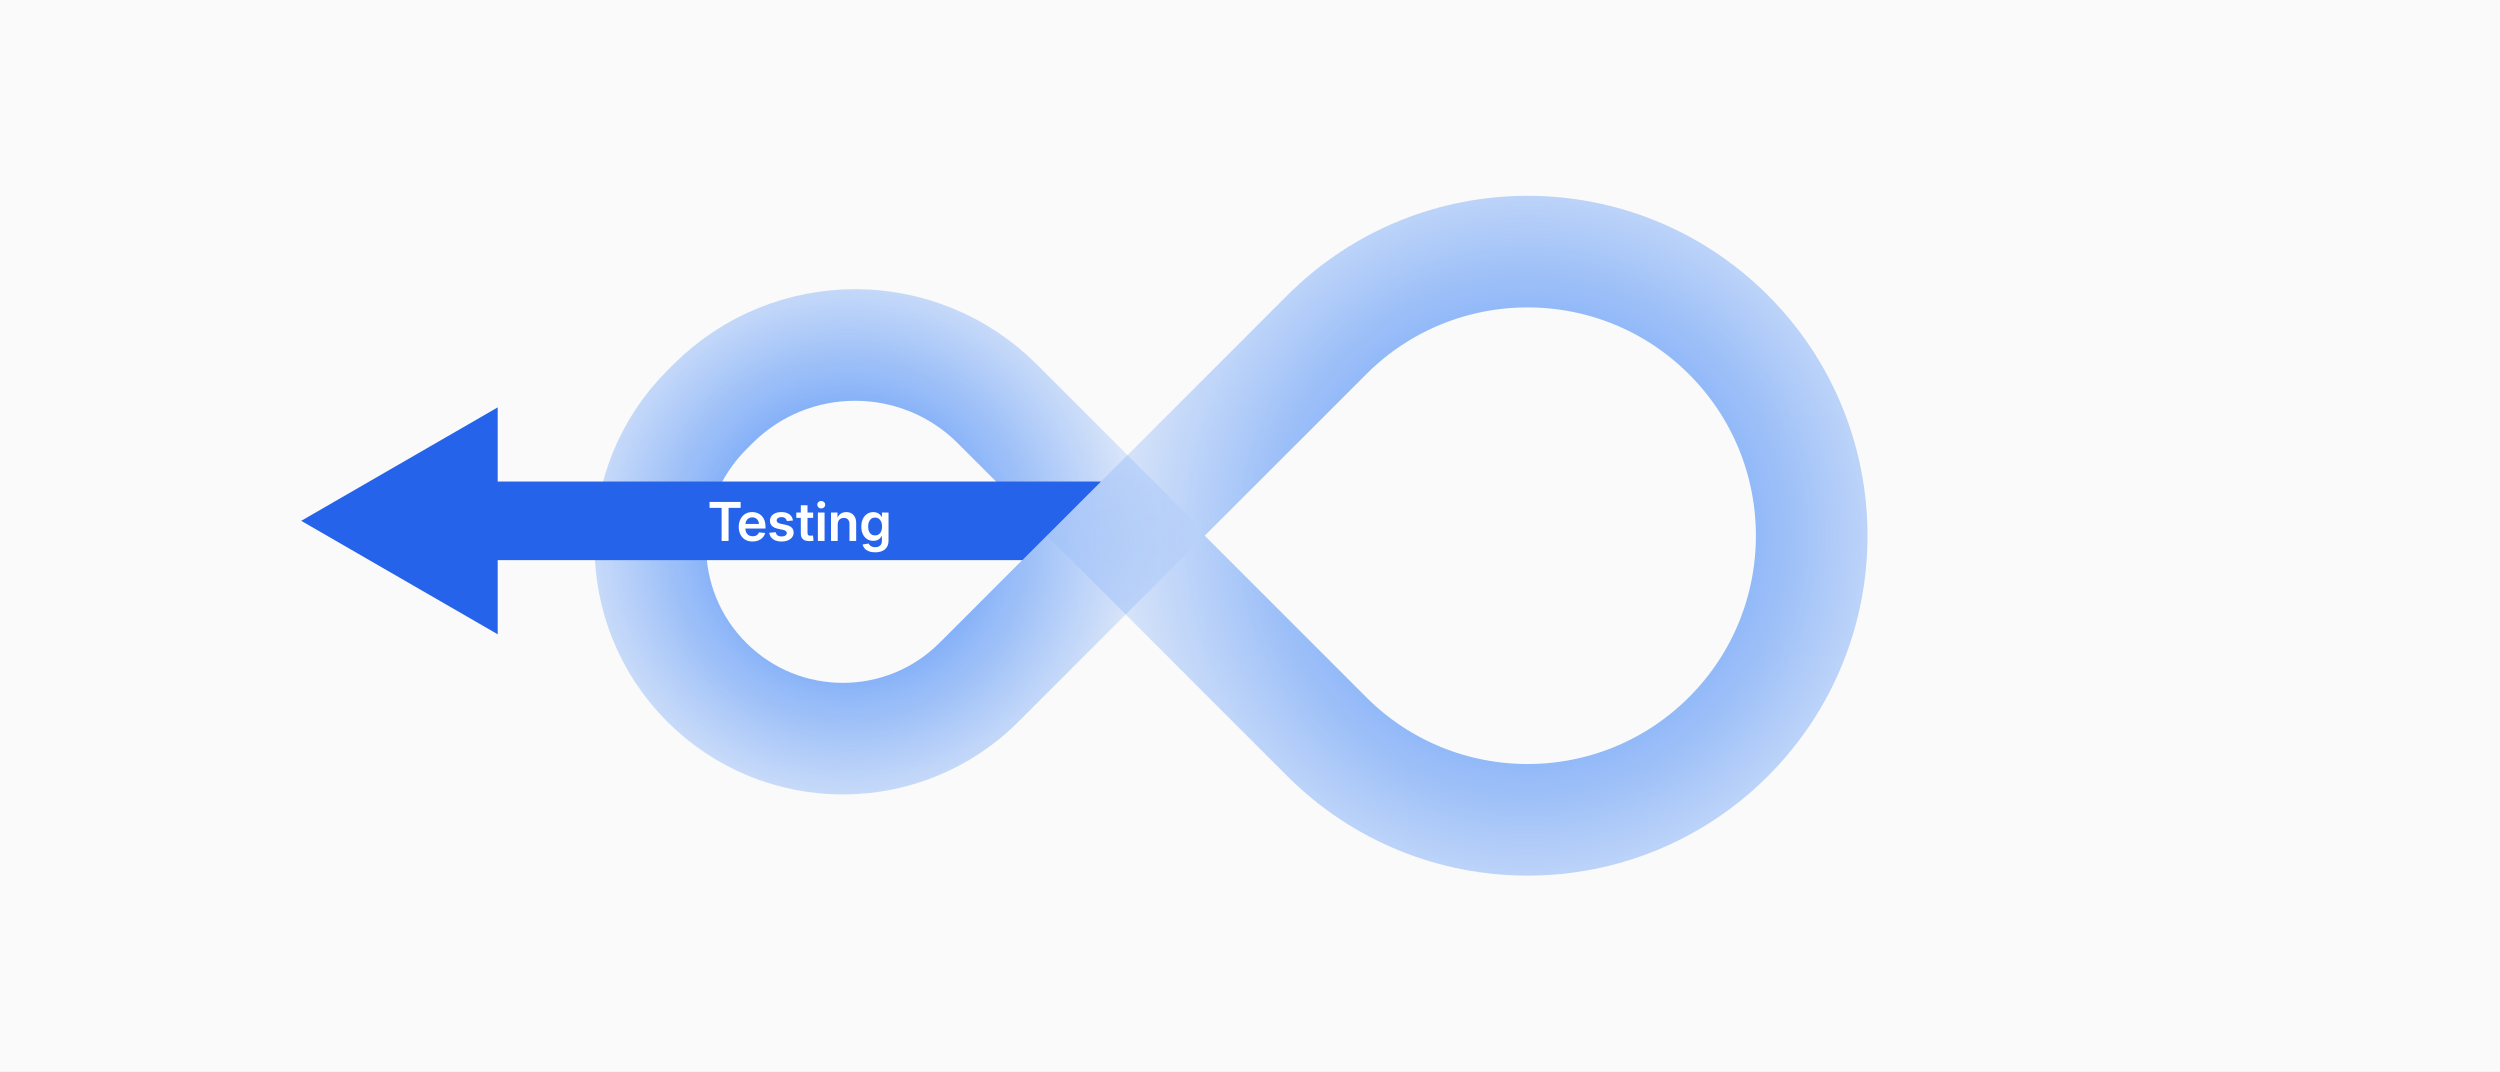
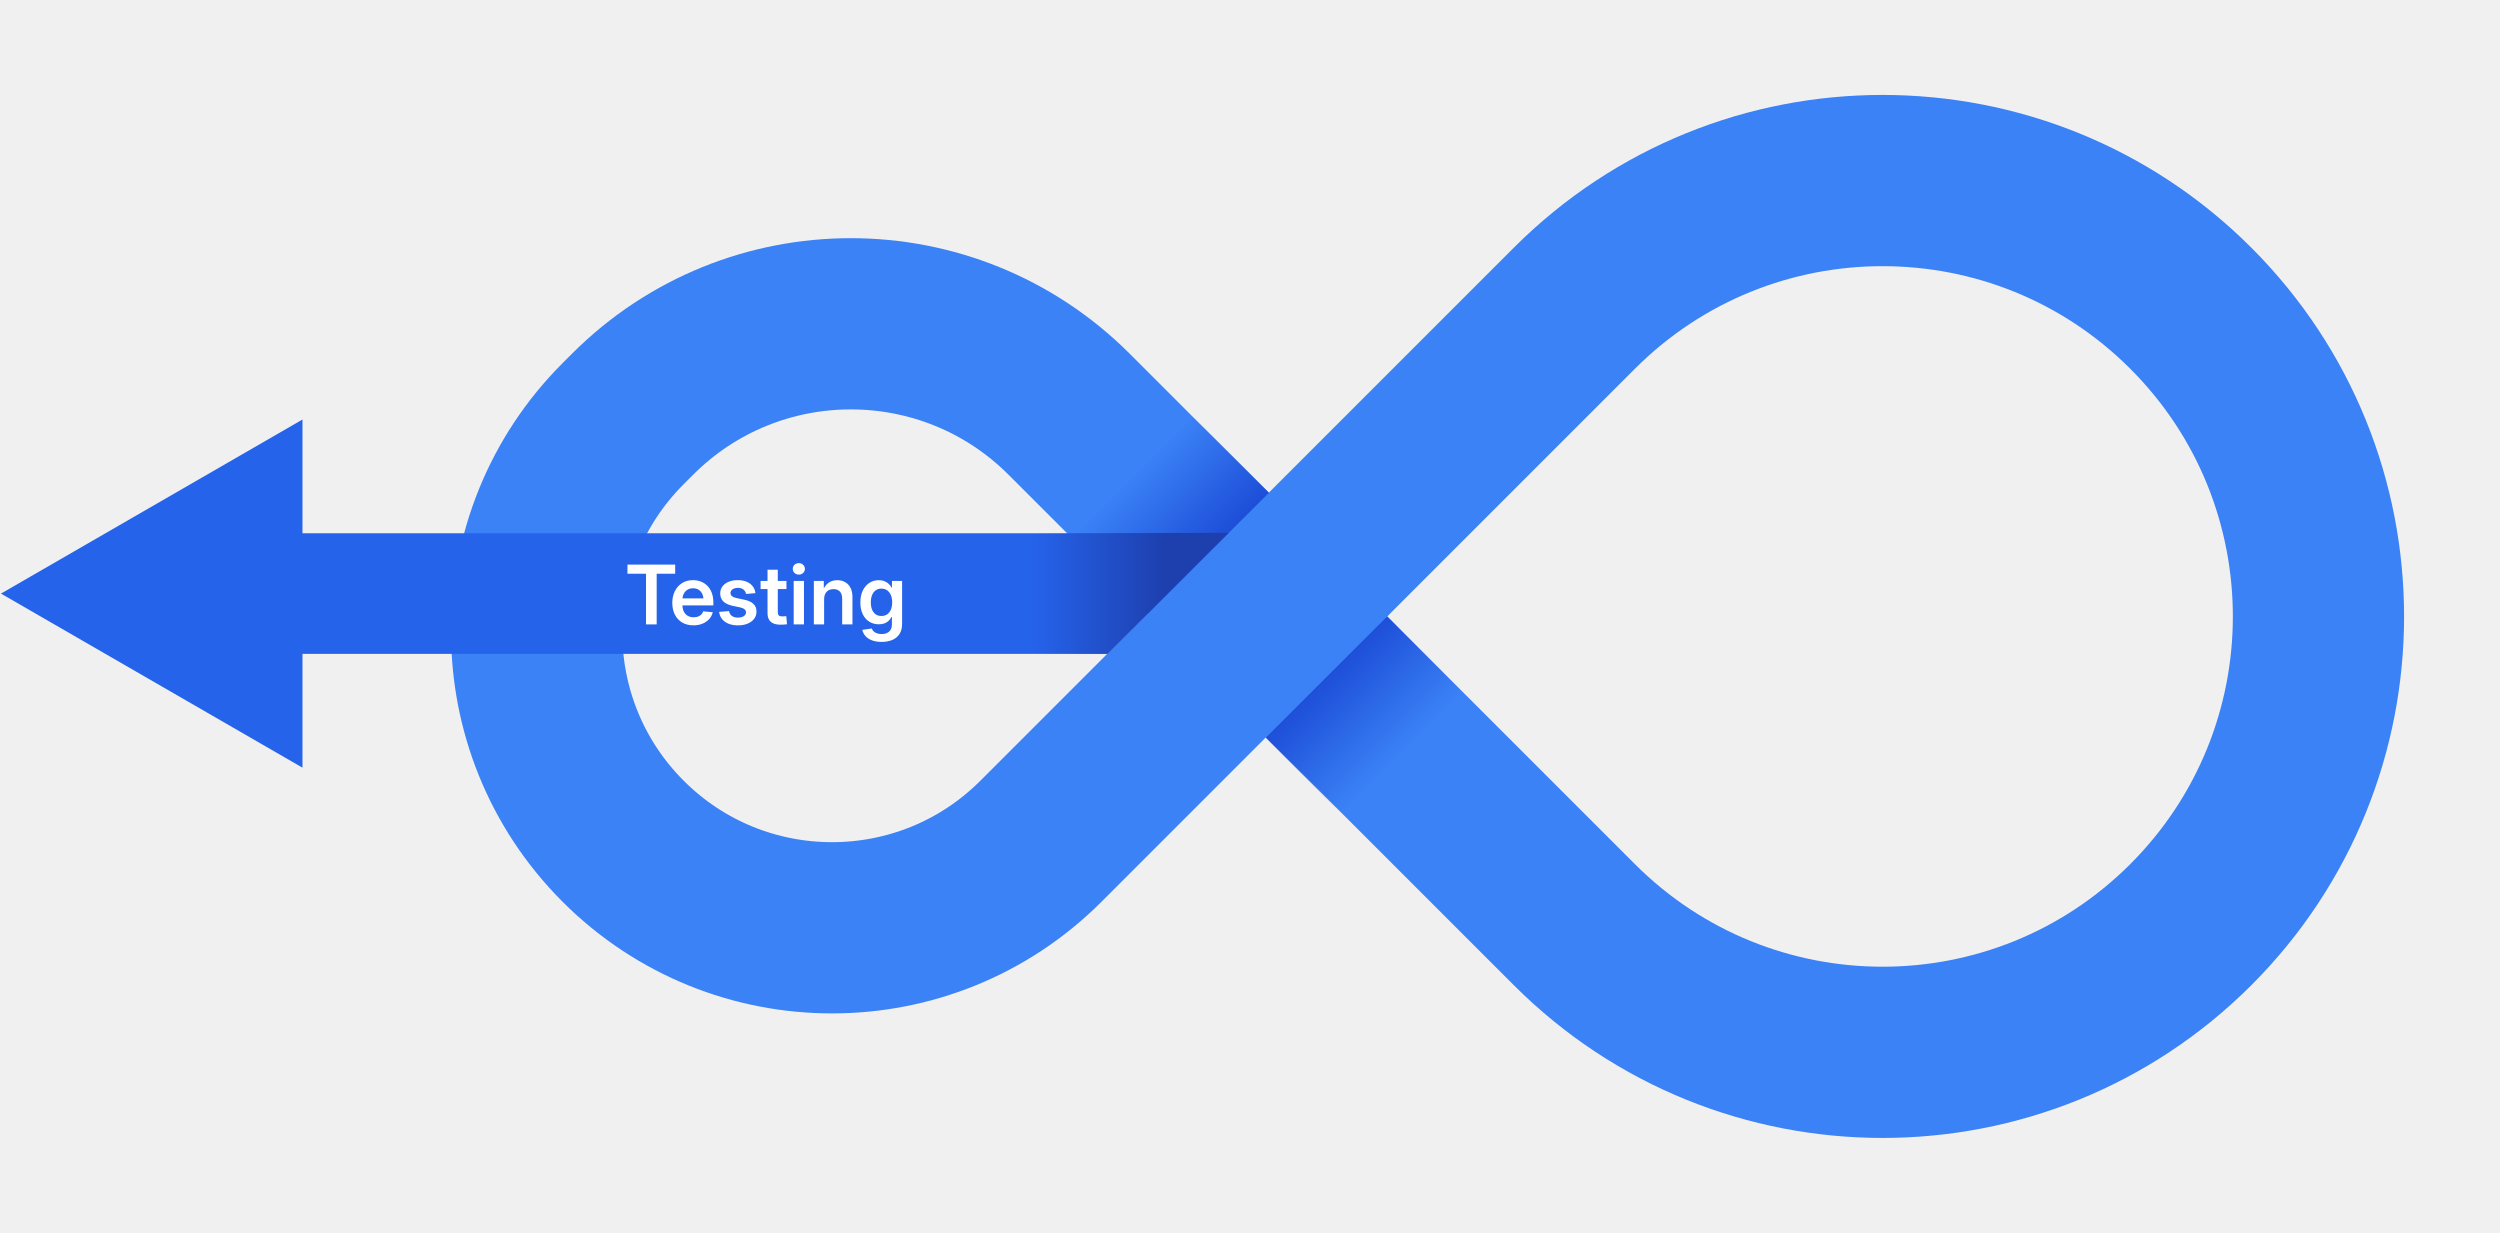
- <svg xmlns="http://www.w3.org/2000/svg" width="1120" height="480" viewBox="0 0 1120 480" fill="none">
-   <rect width="1120" height="480" fill="#FAFAFA" />
-   <path d="M319.365 180.944C354.561 145.748 411.626 145.748 446.822 180.944L505.061 239.183L438.587 305.657C404.906 339.337 350.3 339.337 316.62 305.657V305.657C282.939 271.976 282.939 217.37 316.62 183.69L319.365 180.944Z" stroke="url(#paint0_angular_909_115298)" stroke-width="50" />
-   <path d="M774.363 330.001C724.658 379.707 644.069 379.707 594.363 330.001L504.363 240.001L594.363 150.001C644.069 100.295 724.658 100.295 774.363 150.001V150.001C824.069 199.707 824.069 280.295 774.363 330.001V330.001Z" stroke="url(#paint1_angular_909_115298)" stroke-width="50" />
-   <path fill-rule="evenodd" clip-rule="evenodd" d="M493.266 215.723L458.052 250.937L222.971 250.937V284.157L134.936 233.33L222.971 182.503V215.723L493.266 215.723Z" fill="#2563EB" />
-   <path d="M317.869 227.529V224.869H331.802V227.529H326.4V242.33H323.283V227.529H317.869ZM337.146 242.6C335.873 242.6 334.771 242.326 333.841 241.779C332.92 241.225 332.209 240.455 331.709 239.471C331.209 238.479 330.959 237.33 330.959 236.025C330.959 234.729 331.212 233.584 331.72 232.592C332.228 231.592 332.931 230.811 333.83 230.248C334.736 229.686 335.787 229.404 336.982 229.404C337.841 229.404 338.63 229.549 339.349 229.838C340.076 230.127 340.709 230.549 341.248 231.104C341.787 231.658 342.205 232.342 342.502 233.154C342.798 233.959 342.947 234.881 342.947 235.92V236.787H332.248V234.736H341.447L340.087 235.311C340.087 234.592 339.966 233.971 339.724 233.447C339.482 232.916 339.13 232.506 338.67 232.217C338.216 231.92 337.666 231.771 337.017 231.771C336.377 231.771 335.822 231.92 335.353 232.217C334.892 232.506 334.537 232.912 334.287 233.436C334.037 233.951 333.912 234.545 333.912 235.217V236.564C333.912 237.33 334.045 237.99 334.31 238.545C334.576 239.092 334.955 239.514 335.447 239.811C335.939 240.1 336.525 240.244 337.205 240.244C337.673 240.244 338.095 240.178 338.47 240.045C338.845 239.904 339.162 239.705 339.42 239.447C339.677 239.182 339.869 238.869 339.994 238.51L342.771 238.768C342.599 239.525 342.252 240.193 341.728 240.771C341.205 241.35 340.552 241.799 339.771 242.119C338.99 242.439 338.115 242.6 337.146 242.6ZM350.13 242.611C349.123 242.611 348.224 242.459 347.435 242.154C346.654 241.85 346.017 241.404 345.525 240.818C345.041 240.232 344.744 239.518 344.634 238.674L347.529 238.439C347.646 239.057 347.923 239.529 348.361 239.857C348.798 240.178 349.384 240.338 350.119 240.338C350.853 240.338 351.431 240.193 351.853 239.904C352.275 239.615 352.486 239.252 352.486 238.814C352.486 238.439 352.337 238.135 352.041 237.9C351.744 237.658 351.318 237.479 350.763 237.361L348.595 236.904C347.392 236.654 346.482 236.229 345.865 235.627C345.255 235.018 344.951 234.24 344.951 233.295C344.951 232.514 345.162 231.834 345.584 231.256C346.013 230.67 346.611 230.217 347.377 229.896C348.15 229.568 349.048 229.404 350.072 229.404C351.072 229.404 351.939 229.561 352.673 229.873C353.416 230.186 354.005 230.627 354.443 231.197C354.88 231.76 355.146 232.428 355.24 233.201L352.486 233.436C352.416 232.928 352.177 232.506 351.771 232.17C351.365 231.826 350.818 231.654 350.13 231.654C349.482 231.654 348.955 231.799 348.548 232.088C348.15 232.369 347.951 232.725 347.951 233.154C347.951 233.529 348.095 233.838 348.384 234.08C348.673 234.322 349.111 234.506 349.697 234.631L351.923 235.1C353.158 235.357 354.068 235.771 354.654 236.342C355.248 236.904 355.545 237.643 355.545 238.557C355.545 239.377 355.314 240.092 354.853 240.701C354.392 241.303 353.752 241.771 352.931 242.107C352.119 242.443 351.185 242.611 350.13 242.611ZM364.298 229.627V232.018H356.74V229.627H364.298ZM358.767 226.369H361.767V238.721C361.767 239.174 361.861 239.498 362.048 239.693C362.244 239.889 362.576 239.986 363.045 239.986C363.216 239.986 363.42 239.979 363.654 239.963C363.896 239.947 364.091 239.932 364.24 239.916L364.462 242.283C364.197 242.33 363.892 242.361 363.548 242.377C363.212 242.4 362.884 242.412 362.564 242.412C361.298 242.412 360.349 242.131 359.716 241.568C359.084 241.006 358.767 240.174 358.767 239.072V226.369ZM366.408 242.33V229.627H369.408V242.33H366.408ZM367.908 227.787C367.408 227.787 366.986 227.627 366.642 227.307C366.306 226.979 366.138 226.58 366.138 226.111C366.138 225.635 366.306 225.236 366.642 224.916C366.986 224.596 367.408 224.436 367.908 224.436C368.408 224.436 368.826 224.596 369.162 224.916C369.505 225.236 369.677 225.635 369.677 226.111C369.677 226.58 369.505 226.979 369.162 227.307C368.818 227.627 368.4 227.787 367.908 227.787ZM375.291 235.029V242.33H372.291V229.627H375.197L375.209 232.826H374.787C375.17 231.709 375.72 230.861 376.439 230.283C377.158 229.705 378.052 229.416 379.123 229.416C380.005 229.416 380.779 229.607 381.443 229.99C382.107 230.365 382.627 230.92 383.002 231.654C383.377 232.381 383.564 233.275 383.564 234.338V242.33H380.564V234.807C380.564 233.908 380.341 233.221 379.896 232.744C379.459 232.26 378.841 232.018 378.045 232.018C377.513 232.018 377.041 232.127 376.627 232.346C376.212 232.564 375.884 232.9 375.642 233.354C375.408 233.799 375.291 234.357 375.291 235.029ZM392.084 247.439C391.013 247.439 390.084 247.291 389.295 246.994C388.513 246.705 387.88 246.295 387.396 245.764C386.92 245.232 386.599 244.619 386.435 243.924L389.201 243.514C389.31 243.818 389.486 244.092 389.728 244.334C389.978 244.584 390.298 244.779 390.689 244.92C391.08 245.068 391.545 245.143 392.084 245.143C393.013 245.143 393.744 244.904 394.275 244.428C394.814 243.959 395.084 243.256 395.084 242.318V240.162H394.966C394.755 240.568 394.482 240.936 394.146 241.264C393.81 241.584 393.404 241.838 392.927 242.025C392.451 242.205 391.892 242.295 391.252 242.295C390.212 242.295 389.287 242.041 388.474 241.533C387.662 241.018 387.025 240.287 386.564 239.342C386.103 238.389 385.873 237.252 385.873 235.932C385.873 234.596 386.103 233.443 386.564 232.475C387.033 231.498 387.673 230.744 388.486 230.213C389.298 229.682 390.22 229.416 391.252 229.416C391.892 229.416 392.455 229.518 392.939 229.721C393.423 229.916 393.837 230.182 394.181 230.518C394.525 230.846 394.806 231.213 395.025 231.619H395.107V229.627H398.06V242.166C398.06 243.393 397.798 244.393 397.275 245.166C396.759 245.947 396.048 246.521 395.142 246.889C394.244 247.256 393.224 247.439 392.084 247.439ZM392.013 239.869C392.67 239.869 393.232 239.709 393.701 239.389C394.177 239.061 394.541 238.6 394.791 238.006C395.041 237.412 395.166 236.709 395.166 235.896C395.166 235.092 395.041 234.389 394.791 233.787C394.541 233.186 394.177 232.717 393.701 232.381C393.232 232.045 392.67 231.877 392.013 231.877C391.373 231.877 390.822 232.041 390.361 232.369C389.9 232.697 389.545 233.162 389.295 233.764C389.052 234.365 388.931 235.076 388.931 235.896C388.931 236.725 389.052 237.436 389.295 238.029C389.545 238.623 389.9 239.08 390.361 239.4C390.822 239.713 391.373 239.869 392.013 239.869Z" fill="white" />
+ <svg xmlns="http://www.w3.org/2000/svg" width="730" height="360" viewBox="0 0 730 360" fill="none">
+   <path d="M184.716 120.944C219.912 85.747 276.977 85.747 312.173 120.944L370.411 179.182L303.938 245.656C270.257 279.336 215.651 279.336 181.97 245.656V245.656C148.29 211.976 148.29 157.369 181.971 123.689L184.716 120.944Z" stroke="#3B82F6" stroke-width="50" />
+   <path d="M639.714 270C590.008 319.706 509.419 319.706 459.714 270L369.714 180L459.714 90C509.42 40.294 590.008 40.294 639.714 90V90C689.42 139.706 689.42 220.294 639.714 270V270Z" stroke="#3B82F6" stroke-width="50" />
+   <path d="M335.068 179.295L370.534 143.885L348.421 121.672L312.96 157.076L335.068 179.295Z" fill="url(#paint0_linear_990_114097)" />
+   <path d="M391.715 237.623L427.181 202.212L405.067 180L369.606 215.404L391.715 237.623Z" fill="url(#paint1_linear_990_114097)" />
+   <path fill-rule="evenodd" clip-rule="evenodd" d="M358.616 155.722L323.402 190.936L88.321 190.936V224.156L0.286 173.329L88.321 122.502V155.722L358.616 155.722Z" fill="#2563EB" />
+   <path d="M183.22 167.528V164.868H197.153V167.528H191.751V182.329H188.634V167.528H183.22ZM202.497 182.599C201.224 182.599 200.122 182.325 199.192 181.778C198.271 181.224 197.56 180.454 197.06 179.47C196.56 178.478 196.31 177.329 196.31 176.024C196.31 174.728 196.563 173.583 197.071 172.591C197.579 171.591 198.282 170.81 199.181 170.247C200.087 169.685 201.138 169.403 202.333 169.403C203.192 169.403 203.981 169.548 204.7 169.837C205.427 170.126 206.06 170.548 206.599 171.103C207.138 171.657 207.556 172.341 207.853 173.153C208.149 173.958 208.298 174.88 208.298 175.919V176.786H197.599V174.735H206.798L205.438 175.31C205.438 174.591 205.317 173.97 205.075 173.446C204.833 172.915 204.481 172.505 204.021 172.216C203.567 171.919 203.017 171.771 202.368 171.771C201.728 171.771 201.173 171.919 200.704 172.216C200.243 172.505 199.888 172.911 199.638 173.435C199.388 173.95 199.263 174.544 199.263 175.216V176.563C199.263 177.329 199.396 177.989 199.661 178.544C199.927 179.091 200.306 179.513 200.798 179.81C201.29 180.099 201.876 180.243 202.556 180.243C203.024 180.243 203.446 180.177 203.821 180.044C204.196 179.903 204.513 179.704 204.771 179.446C205.028 179.181 205.22 178.868 205.345 178.509L208.122 178.767C207.95 179.524 207.603 180.192 207.079 180.771C206.556 181.349 205.903 181.798 205.122 182.118C204.341 182.438 203.466 182.599 202.497 182.599ZM215.481 182.61C214.474 182.61 213.575 182.458 212.786 182.153C212.005 181.849 211.368 181.403 210.876 180.817C210.392 180.231 210.095 179.517 209.985 178.673L212.88 178.438C212.997 179.056 213.274 179.528 213.712 179.856C214.149 180.177 214.735 180.337 215.47 180.337C216.204 180.337 216.782 180.192 217.204 179.903C217.626 179.614 217.837 179.251 217.837 178.813C217.837 178.438 217.688 178.134 217.392 177.899C217.095 177.657 216.669 177.478 216.114 177.36L213.946 176.903C212.743 176.653 211.833 176.228 211.216 175.626C210.606 175.017 210.302 174.239 210.302 173.294C210.302 172.513 210.513 171.833 210.935 171.255C211.364 170.669 211.962 170.216 212.728 169.896C213.501 169.567 214.399 169.403 215.423 169.403C216.423 169.403 217.29 169.56 218.024 169.872C218.767 170.185 219.356 170.626 219.794 171.196C220.231 171.759 220.497 172.427 220.591 173.2L217.837 173.435C217.767 172.927 217.528 172.505 217.122 172.169C216.716 171.825 216.169 171.653 215.481 171.653C214.833 171.653 214.306 171.798 213.899 172.087C213.501 172.368 213.302 172.724 213.302 173.153C213.302 173.528 213.446 173.837 213.735 174.079C214.024 174.321 214.462 174.505 215.048 174.63L217.274 175.099C218.509 175.356 219.419 175.771 220.005 176.341C220.599 176.903 220.896 177.642 220.896 178.556C220.896 179.376 220.665 180.091 220.204 180.7C219.743 181.302 219.103 181.771 218.282 182.106C217.47 182.442 216.536 182.61 215.481 182.61ZM229.649 169.626V172.017H222.091V169.626H229.649ZM224.118 166.368H227.118V178.72C227.118 179.173 227.212 179.497 227.399 179.692C227.595 179.888 227.927 179.985 228.396 179.985C228.567 179.985 228.771 179.978 229.005 179.962C229.247 179.946 229.442 179.931 229.591 179.915L229.813 182.282C229.548 182.329 229.243 182.36 228.899 182.376C228.563 182.399 228.235 182.411 227.915 182.411C226.649 182.411 225.7 182.13 225.067 181.567C224.435 181.005 224.118 180.173 224.118 179.071V166.368ZM231.759 182.329V169.626H234.759V182.329H231.759ZM233.259 167.786C232.759 167.786 232.337 167.626 231.993 167.306C231.657 166.978 231.489 166.579 231.489 166.11C231.489 165.634 231.657 165.235 231.993 164.915C232.337 164.595 232.759 164.435 233.259 164.435C233.759 164.435 234.177 164.595 234.513 164.915C234.856 165.235 235.028 165.634 235.028 166.11C235.028 166.579 234.856 166.978 234.513 167.306C234.169 167.626 233.751 167.786 233.259 167.786ZM240.642 175.028V182.329H237.642V169.626H240.548L240.56 172.825H240.138C240.521 171.708 241.071 170.86 241.79 170.282C242.509 169.704 243.403 169.415 244.474 169.415C245.356 169.415 246.13 169.606 246.794 169.989C247.458 170.364 247.978 170.919 248.353 171.653C248.728 172.38 248.915 173.274 248.915 174.337V182.329H245.915V174.806C245.915 173.907 245.692 173.22 245.247 172.743C244.81 172.259 244.192 172.017 243.396 172.017C242.864 172.017 242.392 172.126 241.978 172.345C241.563 172.563 241.235 172.899 240.993 173.353C240.759 173.798 240.642 174.356 240.642 175.028ZM257.435 187.438C256.364 187.438 255.435 187.29 254.646 186.993C253.864 186.704 253.231 186.294 252.747 185.763C252.271 185.231 251.95 184.618 251.786 183.923L254.552 183.513C254.661 183.817 254.837 184.091 255.079 184.333C255.329 184.583 255.649 184.778 256.04 184.919C256.431 185.067 256.896 185.142 257.435 185.142C258.364 185.142 259.095 184.903 259.626 184.427C260.165 183.958 260.435 183.255 260.435 182.317V180.161H260.317C260.106 180.567 259.833 180.935 259.497 181.263C259.161 181.583 258.755 181.837 258.278 182.024C257.802 182.204 257.243 182.294 256.603 182.294C255.563 182.294 254.638 182.04 253.825 181.532C253.013 181.017 252.376 180.286 251.915 179.341C251.454 178.388 251.224 177.251 251.224 175.931C251.224 174.595 251.454 173.442 251.915 172.474C252.384 171.497 253.024 170.743 253.837 170.212C254.649 169.681 255.571 169.415 256.603 169.415C257.243 169.415 257.806 169.517 258.29 169.72C258.774 169.915 259.188 170.181 259.532 170.517C259.876 170.845 260.157 171.212 260.376 171.618H260.458V169.626H263.411V182.165C263.411 183.392 263.149 184.392 262.626 185.165C262.11 185.946 261.399 186.521 260.493 186.888C259.595 187.255 258.575 187.438 257.435 187.438ZM257.364 179.868C258.021 179.868 258.583 179.708 259.052 179.388C259.528 179.06 259.892 178.599 260.142 178.005C260.392 177.411 260.517 176.708 260.517 175.896C260.517 175.091 260.392 174.388 260.142 173.786C259.892 173.185 259.528 172.716 259.052 172.38C258.583 172.044 258.021 171.876 257.364 171.876C256.724 171.876 256.173 172.04 255.712 172.368C255.251 172.696 254.896 173.161 254.646 173.763C254.403 174.364 254.282 175.075 254.282 175.896C254.282 176.724 254.403 177.435 254.646 178.028C254.896 178.622 255.251 179.079 255.712 179.399C256.173 179.712 256.724 179.868 257.364 179.868Z" fill="white" />
+   <path d="M323.314 190.985L358.78 155.574L301.2 155.747L301.213 190.915L323.314 190.985Z" fill="url(#paint2_linear_990_114097)" />
  <defs>
-     <radialGradient id="paint0_angular_909_115298" cx="0" cy="0" r="1" gradientUnits="userSpaceOnUse" gradientTransform="translate(380.348 241.928) rotate(-1.26098) scale(156.466 156.314)">
-       <stop stop-color="#3B82F6" />
-       <stop offset="1" stop-color="#3B82F6" stop-opacity="0" />
-     </radialGradient>
-     <radialGradient id="paint1_angular_909_115298" cx="0" cy="0" r="1" gradientUnits="userSpaceOnUse" gradientTransform="translate(684.363 240.001) rotate(180) scale(225.775)">
-       <stop stop-color="#3B82F6" />
-       <stop offset="1" stop-color="#3B82F6" stop-opacity="0" />
-     </radialGradient>
+     <linearGradient id="paint0_linear_990_114097" x1="328.978" y1="140.365" x2="351.516" y2="162.903" gradientUnits="userSpaceOnUse">
+       <stop stop-color="#1D4ED8" stop-opacity="0" />
+       <stop offset="1" stop-color="#1D4ED8" />
+     </linearGradient>
+     <linearGradient id="paint1_linear_990_114097" x1="385.624" y1="198.693" x2="408.162" y2="221.231" gradientUnits="userSpaceOnUse">
+       <stop stop-color="#1D4ED8" />
+       <stop offset="1" stop-color="#1D4ED8" stop-opacity="0" />
+     </linearGradient>
+     <linearGradient id="paint2_linear_990_114097" x1="301.2" y1="174.593" x2="339.772" y2="174.593" gradientUnits="userSpaceOnUse">
+       <stop stop-color="#1E40AF" stop-opacity="0" />
+       <stop offset="1" stop-color="#1E40AF" />
+     </linearGradient>
  </defs>
</svg>
